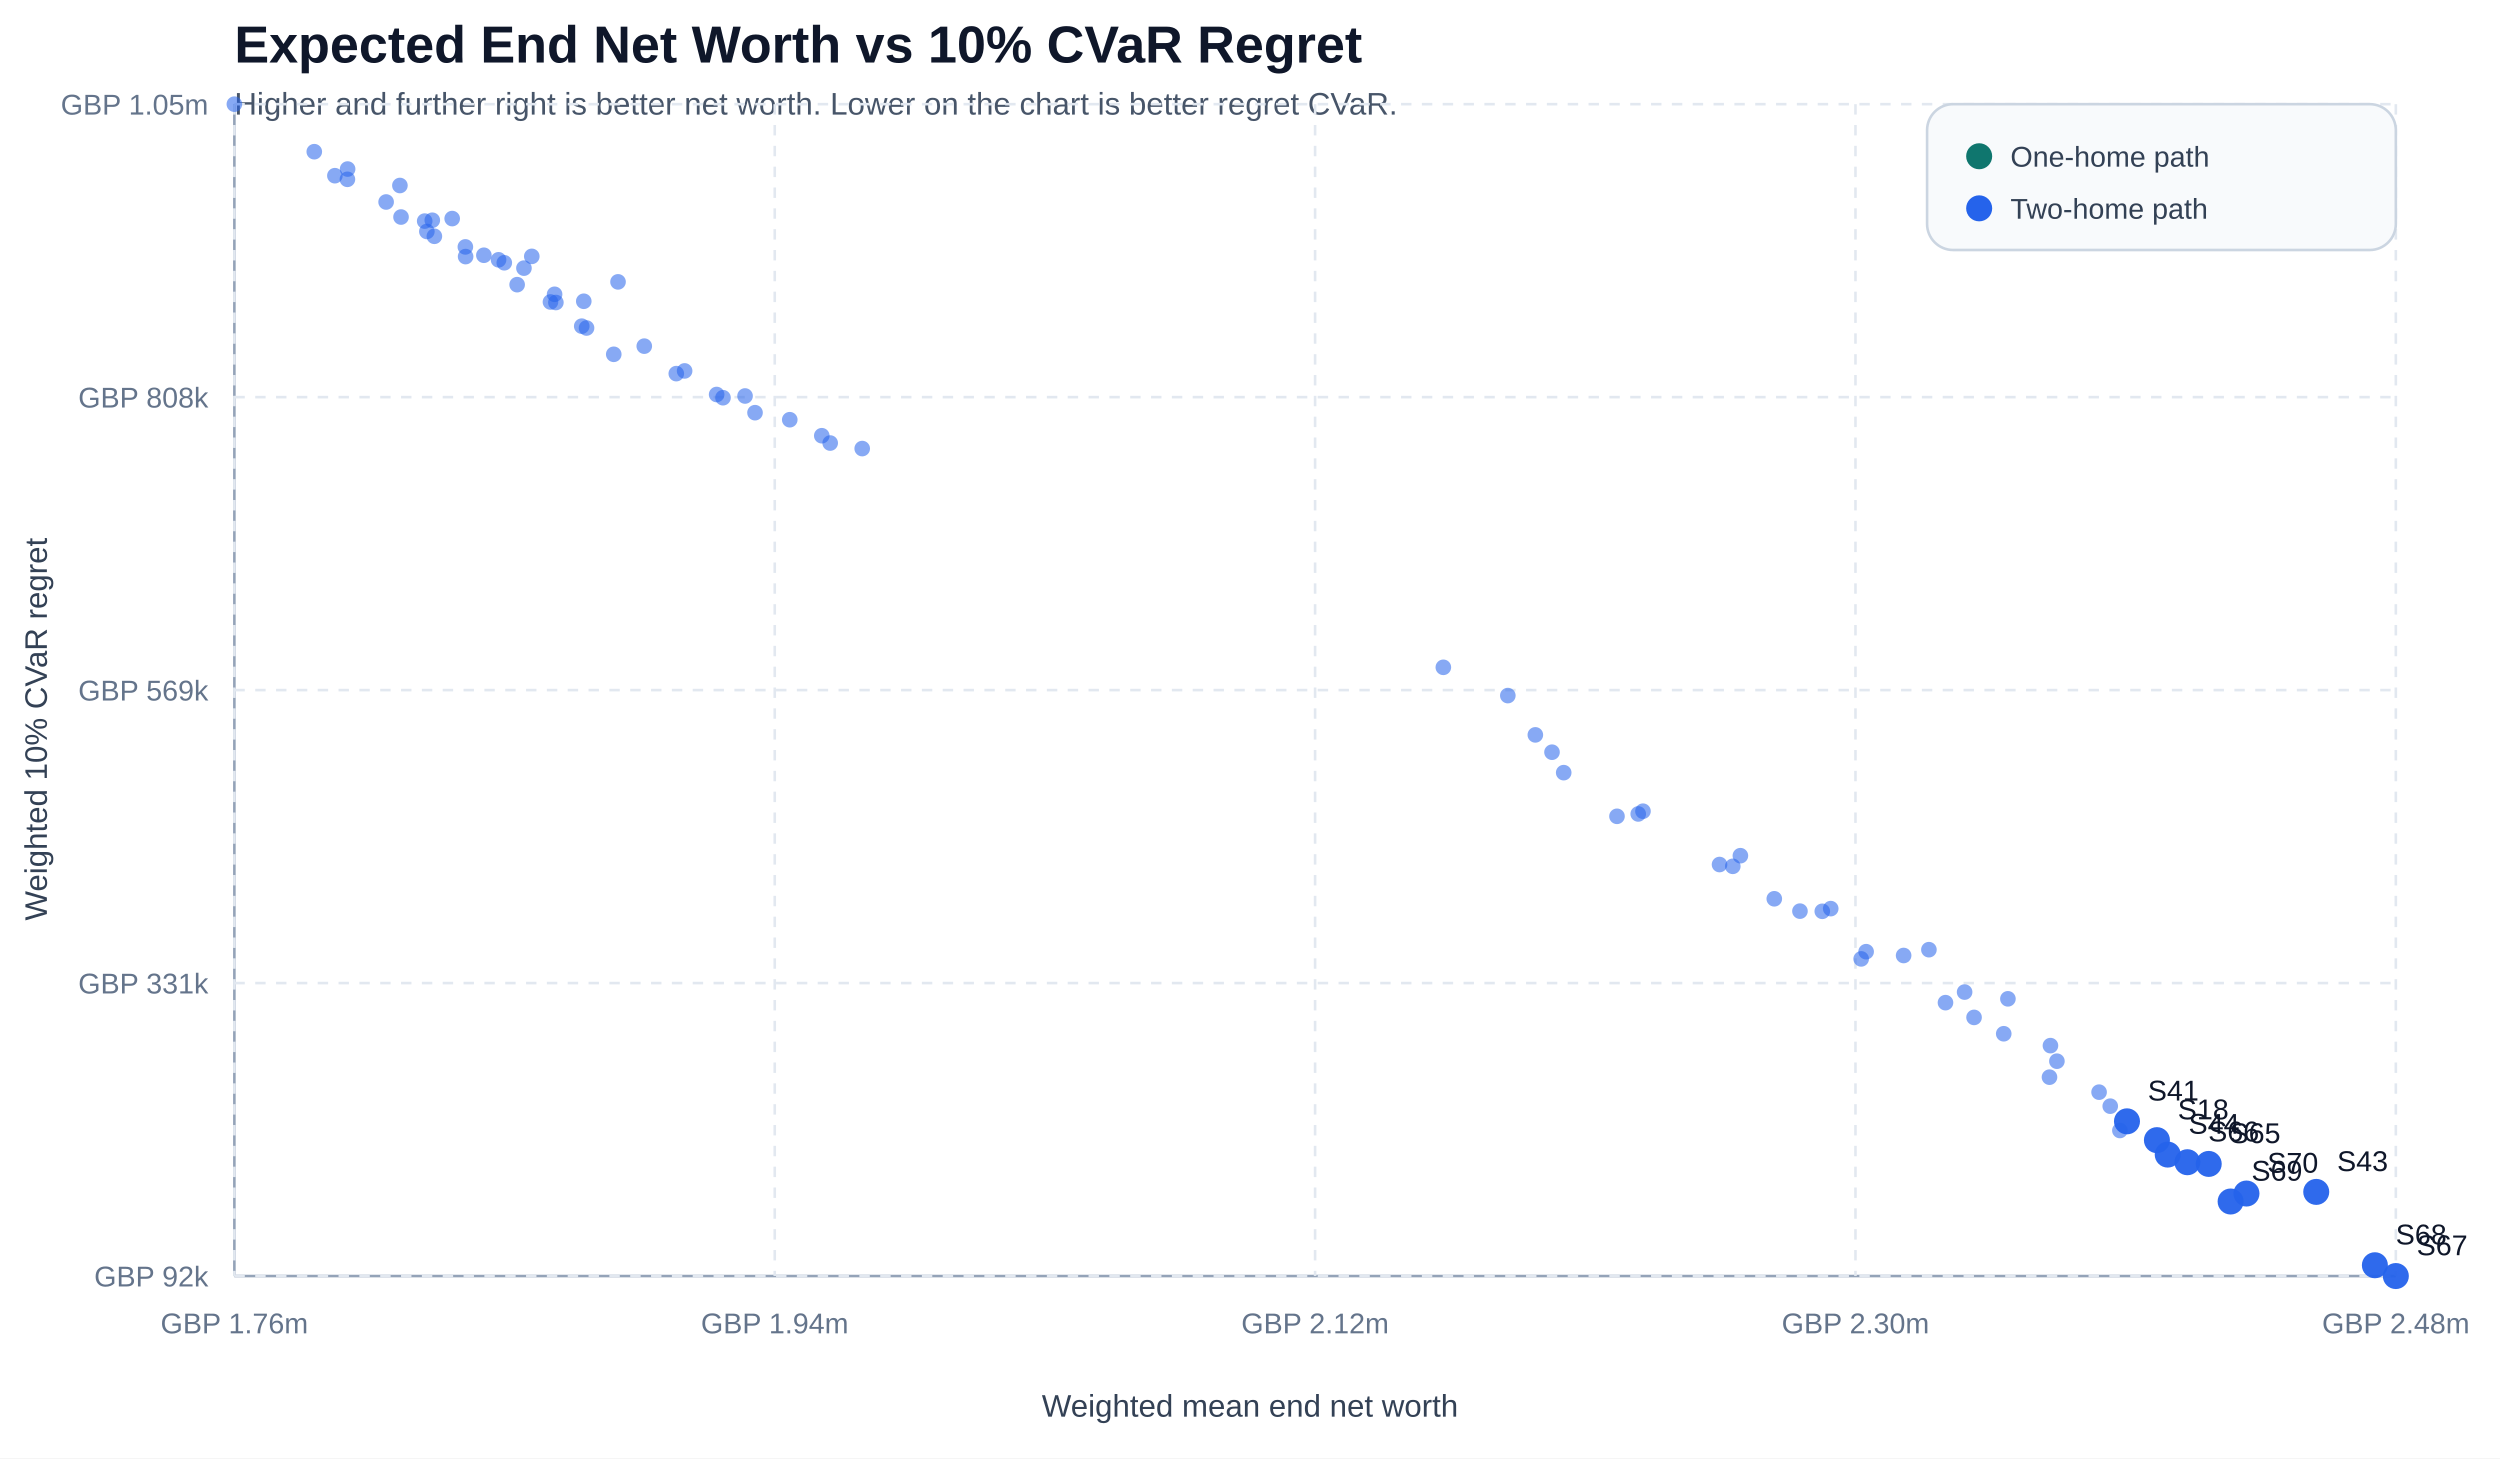
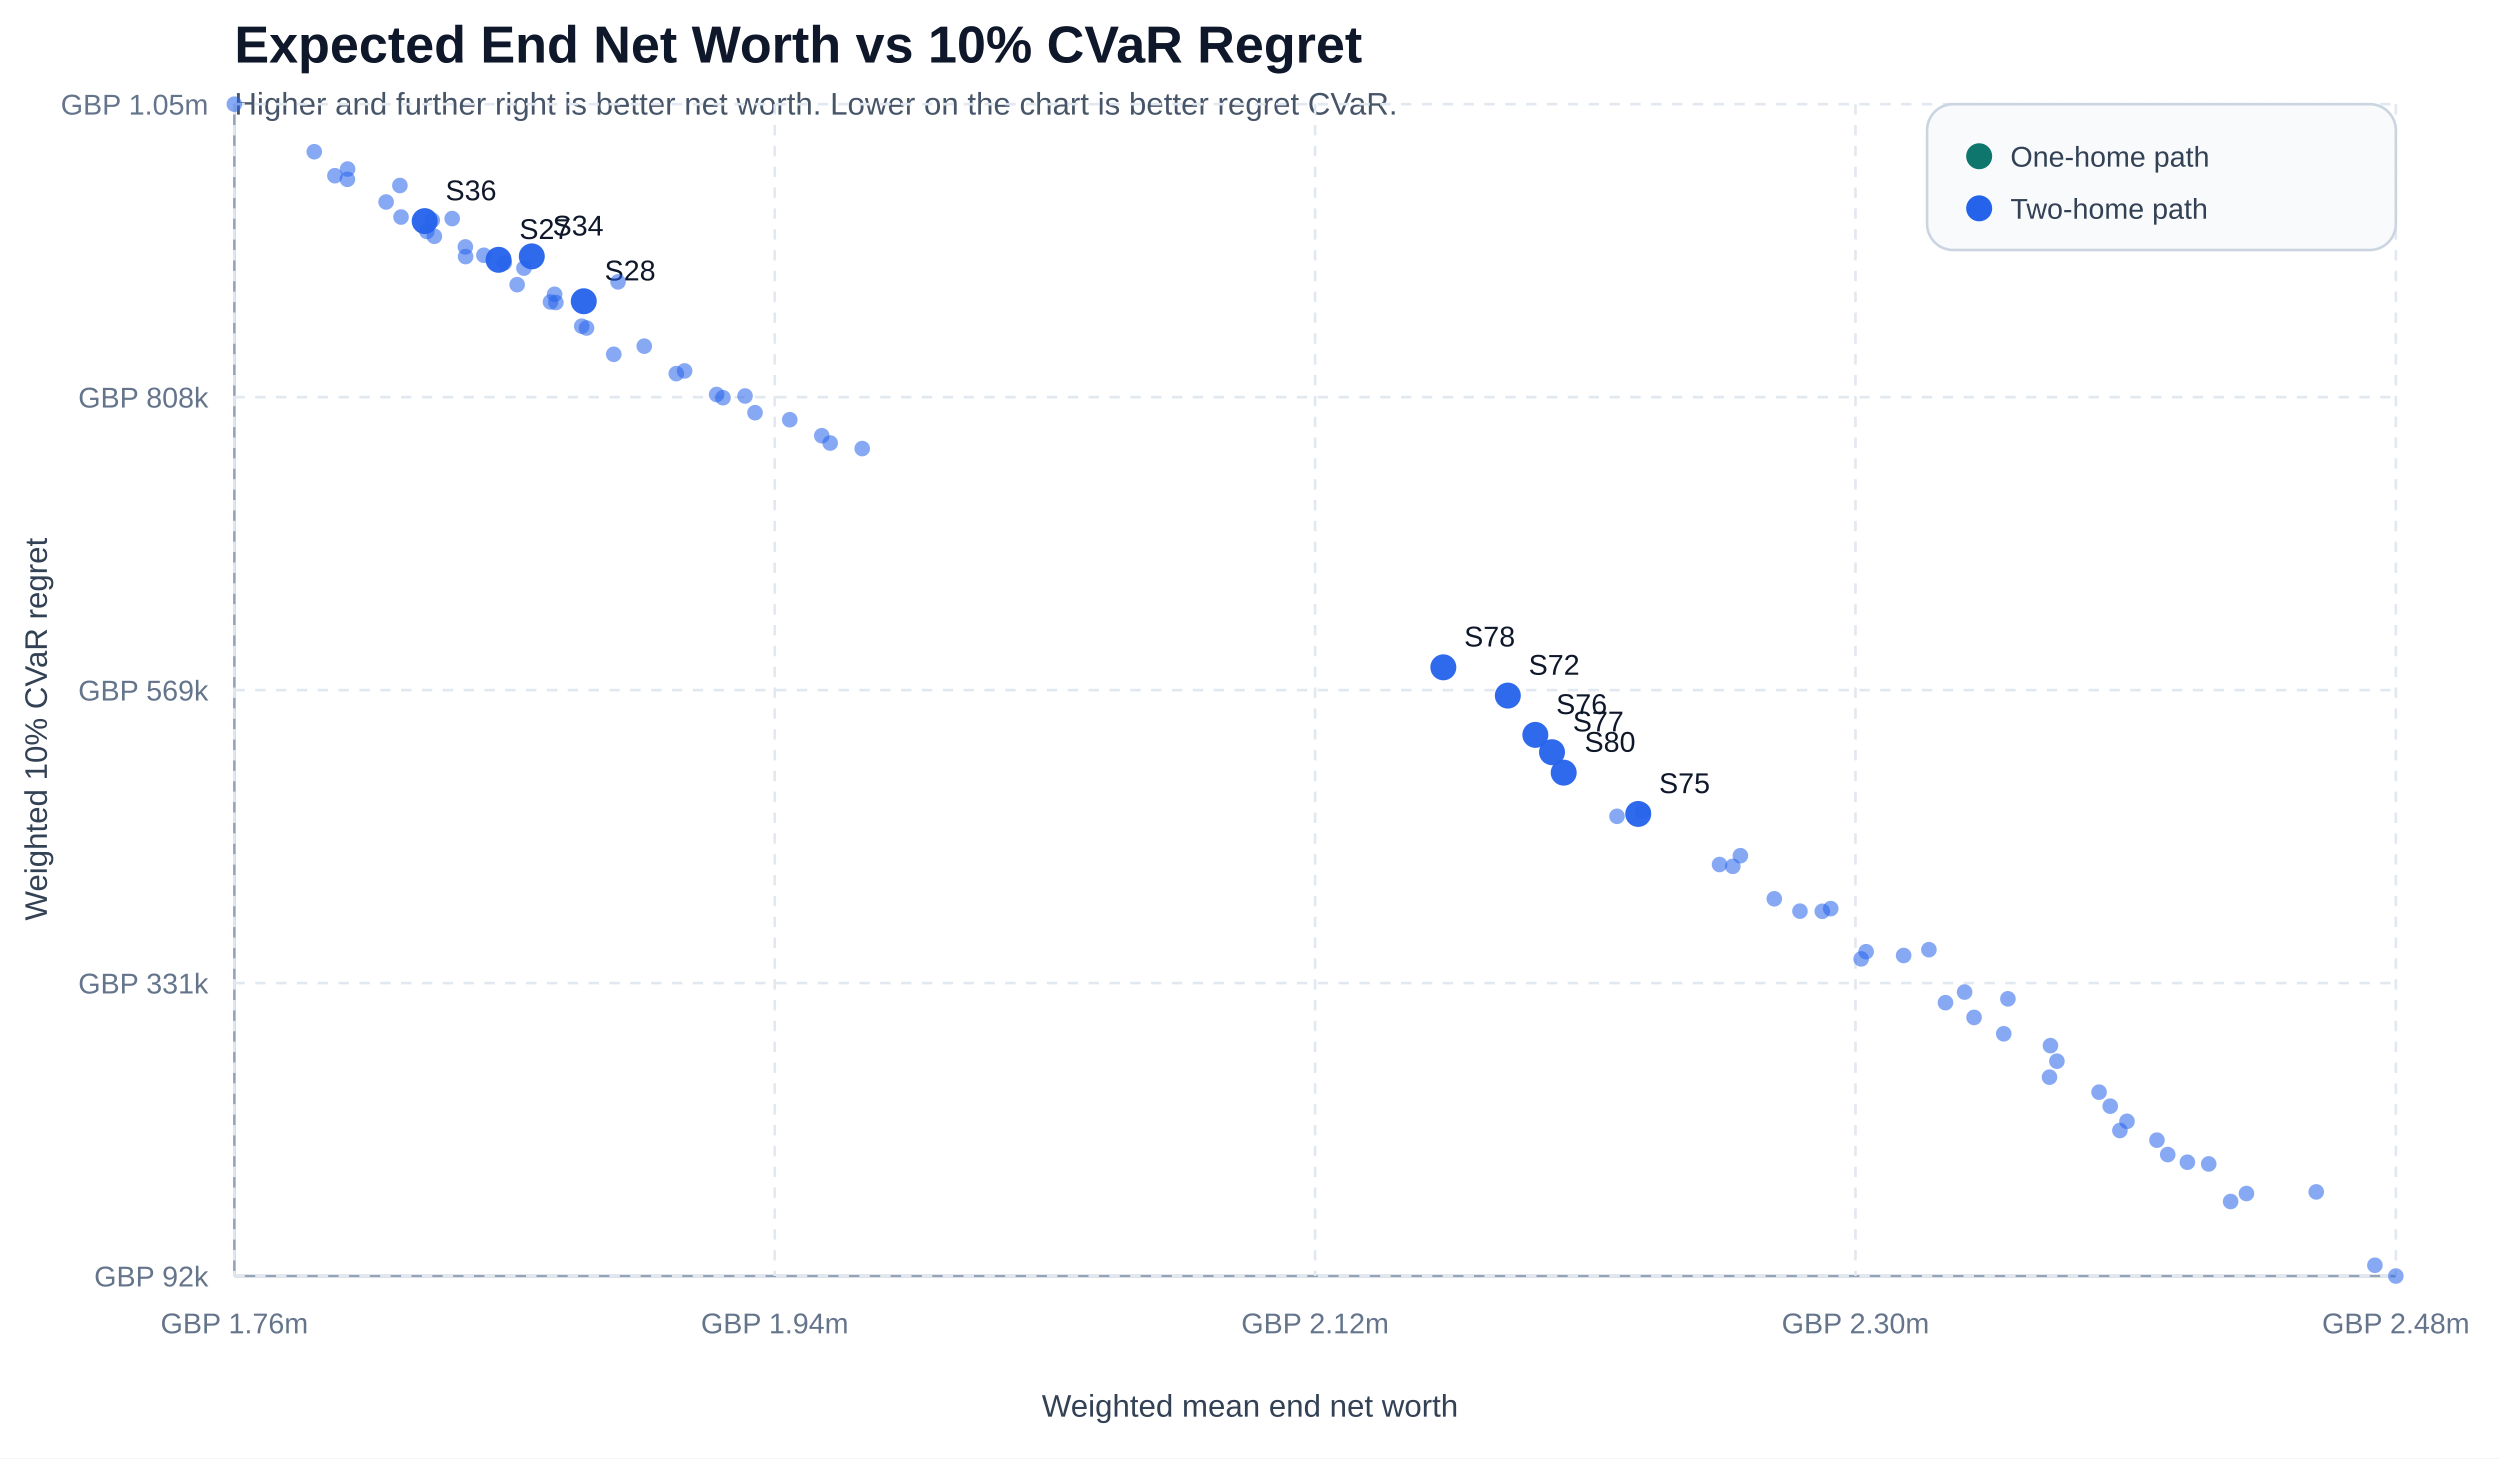
<svg xmlns="http://www.w3.org/2000/svg" width="960" height="560" viewBox="0 0 960 560">
  <rect width="960" height="560" fill="#ffffff" />
  <text x="90" y="24" font-size="20" font-family="Arial, sans-serif" font-weight="700" fill="#0f172a">Expected End Net Worth vs 10% CVaR Regret</text>
  <text x="90" y="44" font-size="12" font-family="Arial, sans-serif" fill="#475569">Higher and further right is better net worth. Lower on the chart is better regret CVaR.</text>
  <line x1="90" y1="490" x2="920" y2="490" stroke="#94a3b8" />
  <line x1="90" y1="40" x2="90" y2="490" stroke="#94a3b8" />
  <line x1="90" y1="40" x2="90" y2="490" stroke="#e2e8f0" stroke-dasharray="4 4" />
  <line x1="90" y1="490" x2="920" y2="490" stroke="#e2e8f0" stroke-dasharray="4 4" />
  <text x="90" y="512" text-anchor="middle" font-size="11" font-family="Arial, sans-serif" fill="#64748b">GBP 1.76m</text>
  <text x="80" y="494" text-anchor="end" font-size="11" font-family="Arial, sans-serif" fill="#64748b">GBP 92k</text>
  <line x1="297.5" y1="40" x2="297.5" y2="490" stroke="#e2e8f0" stroke-dasharray="4 4" />
  <line x1="90" y1="377.5" x2="920" y2="377.5" stroke="#e2e8f0" stroke-dasharray="4 4" />
  <text x="297.5" y="512" text-anchor="middle" font-size="11" font-family="Arial, sans-serif" fill="#64748b">GBP 1.94m</text>
  <text x="80" y="381.5" text-anchor="end" font-size="11" font-family="Arial, sans-serif" fill="#64748b">GBP 331k</text>
  <line x1="505" y1="40" x2="505" y2="490" stroke="#e2e8f0" stroke-dasharray="4 4" />
  <line x1="90" y1="265" x2="920" y2="265" stroke="#e2e8f0" stroke-dasharray="4 4" />
  <text x="505" y="512" text-anchor="middle" font-size="11" font-family="Arial, sans-serif" fill="#64748b">GBP 2.12m</text>
  <text x="80" y="269" text-anchor="end" font-size="11" font-family="Arial, sans-serif" fill="#64748b">GBP 569k</text>
  <line x1="712.5" y1="40" x2="712.5" y2="490" stroke="#e2e8f0" stroke-dasharray="4 4" />
  <line x1="90" y1="152.5" x2="920" y2="152.5" stroke="#e2e8f0" stroke-dasharray="4 4" />
  <text x="712.5" y="512" text-anchor="middle" font-size="11" font-family="Arial, sans-serif" fill="#64748b">GBP 2.30m</text>
  <text x="80" y="156.5" text-anchor="end" font-size="11" font-family="Arial, sans-serif" fill="#64748b">GBP 808k</text>
  <line x1="920" y1="40" x2="920" y2="490" stroke="#e2e8f0" stroke-dasharray="4 4" />
  <line x1="90" y1="40" x2="920" y2="40" stroke="#e2e8f0" stroke-dasharray="4 4" />
  <text x="920" y="512" text-anchor="middle" font-size="11" font-family="Arial, sans-serif" fill="#64748b">GBP 2.48m</text>
  <text x="80" y="44" text-anchor="end" font-size="11" font-family="Arial, sans-serif" fill="#64748b">GBP 1.05m</text>
  <polyline points="920,490" fill="none" stroke="#0f766e" stroke-width="2.5" />
-   <circle cx="920" cy="490" r="5" fill="#2563eb" opacity="0.95" />
-   <text x="928" y="482" font-size="11" font-family="Arial, sans-serif" fill="#0f172a">S67</text>
-   <circle cx="911.957" cy="485.858" r="5" fill="#2563eb" opacity="0.95" />
-   <text x="919.957" y="477.858" font-size="11" font-family="Arial, sans-serif" fill="#0f172a">S68</text>
-   <circle cx="889.437" cy="457.69" r="5" fill="#2563eb" opacity="0.95" />
-   <text x="897.437" y="449.69" font-size="11" font-family="Arial, sans-serif" fill="#0f172a">S43</text>
-   <circle cx="862.637" cy="458.317" r="5" fill="#2563eb" opacity="0.95" />
-   <text x="870.637" y="450.317" font-size="11" font-family="Arial, sans-serif" fill="#0f172a">S70</text>
-   <circle cx="856.557" cy="461.379" r="5" fill="#2563eb" opacity="0.95" />
-   <text x="864.557" y="453.379" font-size="11" font-family="Arial, sans-serif" fill="#0f172a">S69</text>
-   <circle cx="848.144" cy="446.946" r="5" fill="#2563eb" opacity="0.95" />
-   <text x="856.144" y="438.946" font-size="11" font-family="Arial, sans-serif" fill="#0f172a">S65</text>
-   <circle cx="839.958" cy="446.294" r="5" fill="#2563eb" opacity="0.95" />
-   <text x="847.958" y="438.294" font-size="11" font-family="Arial, sans-serif" fill="#0f172a">S66</text>
-   <circle cx="832.409" cy="443.357" r="5" fill="#2563eb" opacity="0.95" />
-   <text x="840.409" y="435.357" font-size="11" font-family="Arial, sans-serif" fill="#0f172a">S44</text>
-   <circle cx="828.259" cy="437.818" r="5" fill="#2563eb" opacity="0.95" />
-   <text x="836.259" y="429.818" font-size="11" font-family="Arial, sans-serif" fill="#0f172a">S18</text>
-   <circle cx="816.762" cy="430.594" r="5" fill="#2563eb" opacity="0.95" />
-   <text x="824.762" y="422.594" font-size="11" font-family="Arial, sans-serif" fill="#0f172a">S41</text>
+   <circle cx="600.461" cy="296.698" r="5" fill="#2563eb" opacity="0.95" />
+   <text x="608.461" y="288.698" font-size="11" font-family="Arial, sans-serif" fill="#0f172a">S80</text>
+   <circle cx="589.572" cy="282.193" r="5" fill="#2563eb" opacity="0.95" />
+   <text x="597.572" y="274.193" font-size="11" font-family="Arial, sans-serif" fill="#0f172a">S76</text>
+   <circle cx="629.079" cy="312.555" r="5" fill="#2563eb" opacity="0.95" />
+   <text x="637.079" y="304.555" font-size="11" font-family="Arial, sans-serif" fill="#0f172a">S75</text>
+   <circle cx="579.005" cy="267.104" r="5" fill="#2563eb" opacity="0.95" />
+   <text x="587.005" y="259.104" font-size="11" font-family="Arial, sans-serif" fill="#0f172a">S72</text>
+   <circle cx="554.242" cy="256.25" r="5" fill="#2563eb" opacity="0.95" />
+   <text x="562.242" y="248.25" font-size="11" font-family="Arial, sans-serif" fill="#0f172a">S78</text>
+   <circle cx="204.204" cy="98.447" r="5" fill="#2563eb" opacity="0.95" />
+   <text x="212.204" y="90.447" font-size="11" font-family="Arial, sans-serif" fill="#0f172a">S34</text>
+   <circle cx="191.443" cy="99.766" r="5" fill="#2563eb" opacity="0.95" />
+   <text x="199.443" y="91.766" font-size="11" font-family="Arial, sans-serif" fill="#0f172a">S27</text>
+   <circle cx="595.97" cy="288.847" r="5" fill="#2563eb" opacity="0.95" />
+   <text x="603.97" y="280.847" font-size="11" font-family="Arial, sans-serif" fill="#0f172a">S77</text>
+   <circle cx="163.08" cy="84.903" r="5" fill="#2563eb" opacity="0.95" />
+   <text x="171.08" y="76.903" font-size="11" font-family="Arial, sans-serif" fill="#0f172a">S36</text>
+   <circle cx="224.168" cy="115.685" r="5" fill="#2563eb" opacity="0.95" />
+   <text x="232.168" y="107.685" font-size="11" font-family="Arial, sans-serif" fill="#0f172a">S28</text>
+   <circle cx="237.323" cy="108.24" r="3" fill="#2563eb" opacity="0.55" />
+   <circle cx="193.648" cy="100.904" r="3" fill="#2563eb" opacity="0.55" />
+   <circle cx="211.378" cy="115.959" r="3" fill="#2563eb" opacity="0.55" />
+   <circle cx="178.701" cy="94.812" r="3" fill="#2563eb" opacity="0.55" />
+   <circle cx="714.691" cy="368.213" r="3" fill="#2563eb" opacity="0.55" />
+   <circle cx="920" cy="490" r="3" fill="#2563eb" opacity="0.55" />
+   <circle cx="699.759" cy="349.941" r="3" fill="#2563eb" opacity="0.55" />
+   <circle cx="911.957" cy="485.858" r="3" fill="#2563eb" opacity="0.55" />
+   <circle cx="660.302" cy="331.98" r="3" fill="#2563eb" opacity="0.55" />
+   <circle cx="889.437" cy="457.69" r="3" fill="#2563eb" opacity="0.55" />
+   <circle cx="856.557" cy="461.379" r="3" fill="#2563eb" opacity="0.55" />
+   <circle cx="862.637" cy="458.317" r="3" fill="#2563eb" opacity="0.55" />
+   <circle cx="166.799" cy="90.732" r="3" fill="#2563eb" opacity="0.55" />
+   <circle cx="133.409" cy="68.858" r="3" fill="#2563eb" opacity="0.55" />
+   <circle cx="848.144" cy="446.946" r="3" fill="#2563eb" opacity="0.55" />
+   <circle cx="839.958" cy="446.294" r="3" fill="#2563eb" opacity="0.55" />
+   <circle cx="178.792" cy="98.532" r="3" fill="#2563eb" opacity="0.55" />
+   <circle cx="832.409" cy="443.357" r="3" fill="#2563eb" opacity="0.55" />
+   <circle cx="620.923" cy="313.463" r="3" fill="#2563eb" opacity="0.55" />
+   <circle cx="828.259" cy="437.818" r="3" fill="#2563eb" opacity="0.55" />
+   <circle cx="148.27" cy="77.565" r="3" fill="#2563eb" opacity="0.55" />
  <circle cx="814.042" cy="434.107" r="3" fill="#2563eb" opacity="0.55" />
+   <circle cx="681.327" cy="345.133" r="3" fill="#2563eb" opacity="0.55" />
+   <circle cx="816.762" cy="430.594" r="3" fill="#2563eb" opacity="0.55" />
  <circle cx="810.332" cy="424.772" r="3" fill="#2563eb" opacity="0.55" />
  <circle cx="806.048" cy="419.389" r="3" fill="#2563eb" opacity="0.55" />
+   <circle cx="668.308" cy="328.587" r="3" fill="#2563eb" opacity="0.55" />
  <circle cx="787.003" cy="413.634" r="3" fill="#2563eb" opacity="0.55" />
-   <circle cx="714.691" cy="368.213" r="3" fill="#2563eb" opacity="0.55" />
  <circle cx="789.851" cy="407.499" r="3" fill="#2563eb" opacity="0.55" />
  <circle cx="787.371" cy="401.523" r="3" fill="#2563eb" opacity="0.55" />
  <circle cx="769.434" cy="396.962" r="3" fill="#2563eb" opacity="0.55" />
-   <circle cx="699.759" cy="349.941" r="3" fill="#2563eb" opacity="0.55" />
+   <circle cx="630.901" cy="311.505" r="3" fill="#2563eb" opacity="0.55" />
+   <circle cx="198.582" cy="109.31" r="3" fill="#2563eb" opacity="0.55" />
+   <circle cx="771.039" cy="383.548" r="3" fill="#2563eb" opacity="0.55" />
  <circle cx="758.037" cy="390.685" r="3" fill="#2563eb" opacity="0.55" />
-   <circle cx="771.039" cy="383.548" r="3" fill="#2563eb" opacity="0.55" />
+   <circle cx="747.065" cy="385.019" r="3" fill="#2563eb" opacity="0.55" />
  <circle cx="754.408" cy="380.956" r="3" fill="#2563eb" opacity="0.55" />
-   <circle cx="681.327" cy="345.133" r="3" fill="#2563eb" opacity="0.55" />
-   <circle cx="747.065" cy="385.019" r="3" fill="#2563eb" opacity="0.55" />
+   <circle cx="730.99" cy="366.911" r="3" fill="#2563eb" opacity="0.55" />
  <circle cx="740.702" cy="364.679" r="3" fill="#2563eb" opacity="0.55" />
-   <circle cx="668.308" cy="328.587" r="3" fill="#2563eb" opacity="0.55" />
-   <circle cx="660.302" cy="331.98" r="3" fill="#2563eb" opacity="0.55" />
-   <circle cx="730.99" cy="366.911" r="3" fill="#2563eb" opacity="0.55" />
  <circle cx="716.594" cy="365.449" r="3" fill="#2563eb" opacity="0.55" />
+   <circle cx="691.182" cy="349.877" r="3" fill="#2563eb" opacity="0.55" />
  <circle cx="702.997" cy="348.91" r="3" fill="#2563eb" opacity="0.55" />
-   <circle cx="629.079" cy="312.555" r="3" fill="#2563eb" opacity="0.55" />
-   <circle cx="691.182" cy="349.877" r="3" fill="#2563eb" opacity="0.55" />
-   <circle cx="630.901" cy="311.505" r="3" fill="#2563eb" opacity="0.55" />
-   <circle cx="620.923" cy="313.463" r="3" fill="#2563eb" opacity="0.55" />
  <circle cx="665.391" cy="332.664" r="3" fill="#2563eb" opacity="0.55" />
-   <circle cx="595.97" cy="288.847" r="3" fill="#2563eb" opacity="0.55" />
-   <circle cx="204.204" cy="98.447" r="3" fill="#2563eb" opacity="0.55" />
-   <circle cx="191.443" cy="99.766" r="3" fill="#2563eb" opacity="0.55" />
-   <circle cx="224.168" cy="115.685" r="3" fill="#2563eb" opacity="0.55" />
-   <circle cx="600.461" cy="296.698" r="3" fill="#2563eb" opacity="0.55" />
-   <circle cx="211.378" cy="115.959" r="3" fill="#2563eb" opacity="0.55" />
-   <circle cx="237.323" cy="108.24" r="3" fill="#2563eb" opacity="0.55" />
-   <circle cx="193.648" cy="100.904" r="3" fill="#2563eb" opacity="0.55" />
-   <circle cx="163.08" cy="84.903" r="3" fill="#2563eb" opacity="0.55" />
-   <circle cx="589.572" cy="282.193" r="3" fill="#2563eb" opacity="0.55" />
-   <circle cx="178.701" cy="94.812" r="3" fill="#2563eb" opacity="0.55" />
-   <circle cx="579.005" cy="267.104" r="3" fill="#2563eb" opacity="0.55" />
-   <circle cx="554.242" cy="256.25" r="3" fill="#2563eb" opacity="0.55" />
-   <circle cx="166.799" cy="90.732" r="3" fill="#2563eb" opacity="0.55" />
-   <circle cx="178.792" cy="98.532" r="3" fill="#2563eb" opacity="0.55" />
-   <circle cx="133.409" cy="68.858" r="3" fill="#2563eb" opacity="0.55" />
-   <circle cx="148.27" cy="77.565" r="3" fill="#2563eb" opacity="0.55" />
-   <circle cx="198.582" cy="109.31" r="3" fill="#2563eb" opacity="0.55" />
-   <circle cx="315.563" cy="167.319" r="3" fill="#2563eb" opacity="0.55" />
-   <circle cx="259.694" cy="143.472" r="3" fill="#2563eb" opacity="0.55" />
+   <circle cx="165.999" cy="84.577" r="3" fill="#2563eb" opacity="0.55" />
  <circle cx="153.994" cy="83.341" r="3" fill="#2563eb" opacity="0.55" />
  <circle cx="163.914" cy="88.882" r="3" fill="#2563eb" opacity="0.55" />
-   <circle cx="165.999" cy="84.577" r="3" fill="#2563eb" opacity="0.55" />
+   <circle cx="259.694" cy="143.472" r="3" fill="#2563eb" opacity="0.55" />
+   <circle cx="315.563" cy="167.319" r="3" fill="#2563eb" opacity="0.55" />
  <circle cx="275.187" cy="151.491" r="3" fill="#2563eb" opacity="0.55" />
+   <circle cx="235.682" cy="136.053" r="3" fill="#2563eb" opacity="0.55" />
+   <circle cx="120.684" cy="58.252" r="3" fill="#2563eb" opacity="0.55" />
+   <circle cx="225.23" cy="125.952" r="3" fill="#2563eb" opacity="0.55" />
+   <circle cx="289.926" cy="158.473" r="3" fill="#2563eb" opacity="0.55" />
  <circle cx="331.09" cy="172.252" r="3" fill="#2563eb" opacity="0.55" />
-   <circle cx="289.926" cy="158.473" r="3" fill="#2563eb" opacity="0.55" />
-   <circle cx="235.682" cy="136.053" r="3" fill="#2563eb" opacity="0.55" />
-   <circle cx="225.23" cy="125.952" r="3" fill="#2563eb" opacity="0.55" />
  <circle cx="213.456" cy="116.161" r="3" fill="#2563eb" opacity="0.55" />
+   <circle cx="133.482" cy="64.915" r="3" fill="#2563eb" opacity="0.55" />
  <circle cx="303.267" cy="161.171" r="3" fill="#2563eb" opacity="0.55" />
  <circle cx="318.794" cy="170.128" r="3" fill="#2563eb" opacity="0.55" />
-   <circle cx="120.684" cy="58.252" r="3" fill="#2563eb" opacity="0.55" />
+   <circle cx="128.598" cy="67.469" r="3" fill="#2563eb" opacity="0.55" />
+   <circle cx="185.809" cy="98.018" r="3" fill="#2563eb" opacity="0.55" />
  <circle cx="286.101" cy="152.061" r="3" fill="#2563eb" opacity="0.55" />
-   <circle cx="133.482" cy="64.915" r="3" fill="#2563eb" opacity="0.55" />
  <circle cx="277.63" cy="152.723" r="3" fill="#2563eb" opacity="0.55" />
-   <circle cx="185.809" cy="98.018" r="3" fill="#2563eb" opacity="0.55" />
+   <circle cx="90" cy="40" r="3" fill="#2563eb" opacity="0.55" />
  <circle cx="262.891" cy="142.433" r="3" fill="#2563eb" opacity="0.55" />
-   <circle cx="128.598" cy="67.469" r="3" fill="#2563eb" opacity="0.55" />
  <circle cx="247.399" cy="132.921" r="3" fill="#2563eb" opacity="0.55" />
  <circle cx="223.386" cy="125.248" r="3" fill="#2563eb" opacity="0.55" />
  <circle cx="212.96" cy="113.01" r="3" fill="#2563eb" opacity="0.55" />
-   <circle cx="90" cy="40" r="3" fill="#2563eb" opacity="0.55" />
  <circle cx="153.565" cy="71.233" r="3" fill="#2563eb" opacity="0.55" />
  <circle cx="201.193" cy="102.964" r="3" fill="#2563eb" opacity="0.55" />
  <circle cx="173.639" cy="83.934" r="3" fill="#2563eb" opacity="0.55" />
  <text x="480" y="544" text-anchor="middle" font-size="12" font-family="Arial, sans-serif" fill="#334155">Weighted mean end net worth</text>
  <text x="18" y="280" transform="rotate(-90 18 280)" text-anchor="middle" font-size="12" font-family="Arial, sans-serif" fill="#334155">Weighted 10% CVaR regret</text>
  <rect x="740" y="40" width="180" height="56" rx="10" fill="#f8fafc" stroke="#cbd5e1" />
  <circle cx="760" cy="60" r="5" fill="#0f766e" />
  <text x="772" y="64" font-size="11" font-family="Arial, sans-serif" fill="#334155">One-home path</text>
  <circle cx="760" cy="80" r="5" fill="#2563eb" />
  <text x="772" y="84" font-size="11" font-family="Arial, sans-serif" fill="#334155">Two-home path</text>
</svg>
